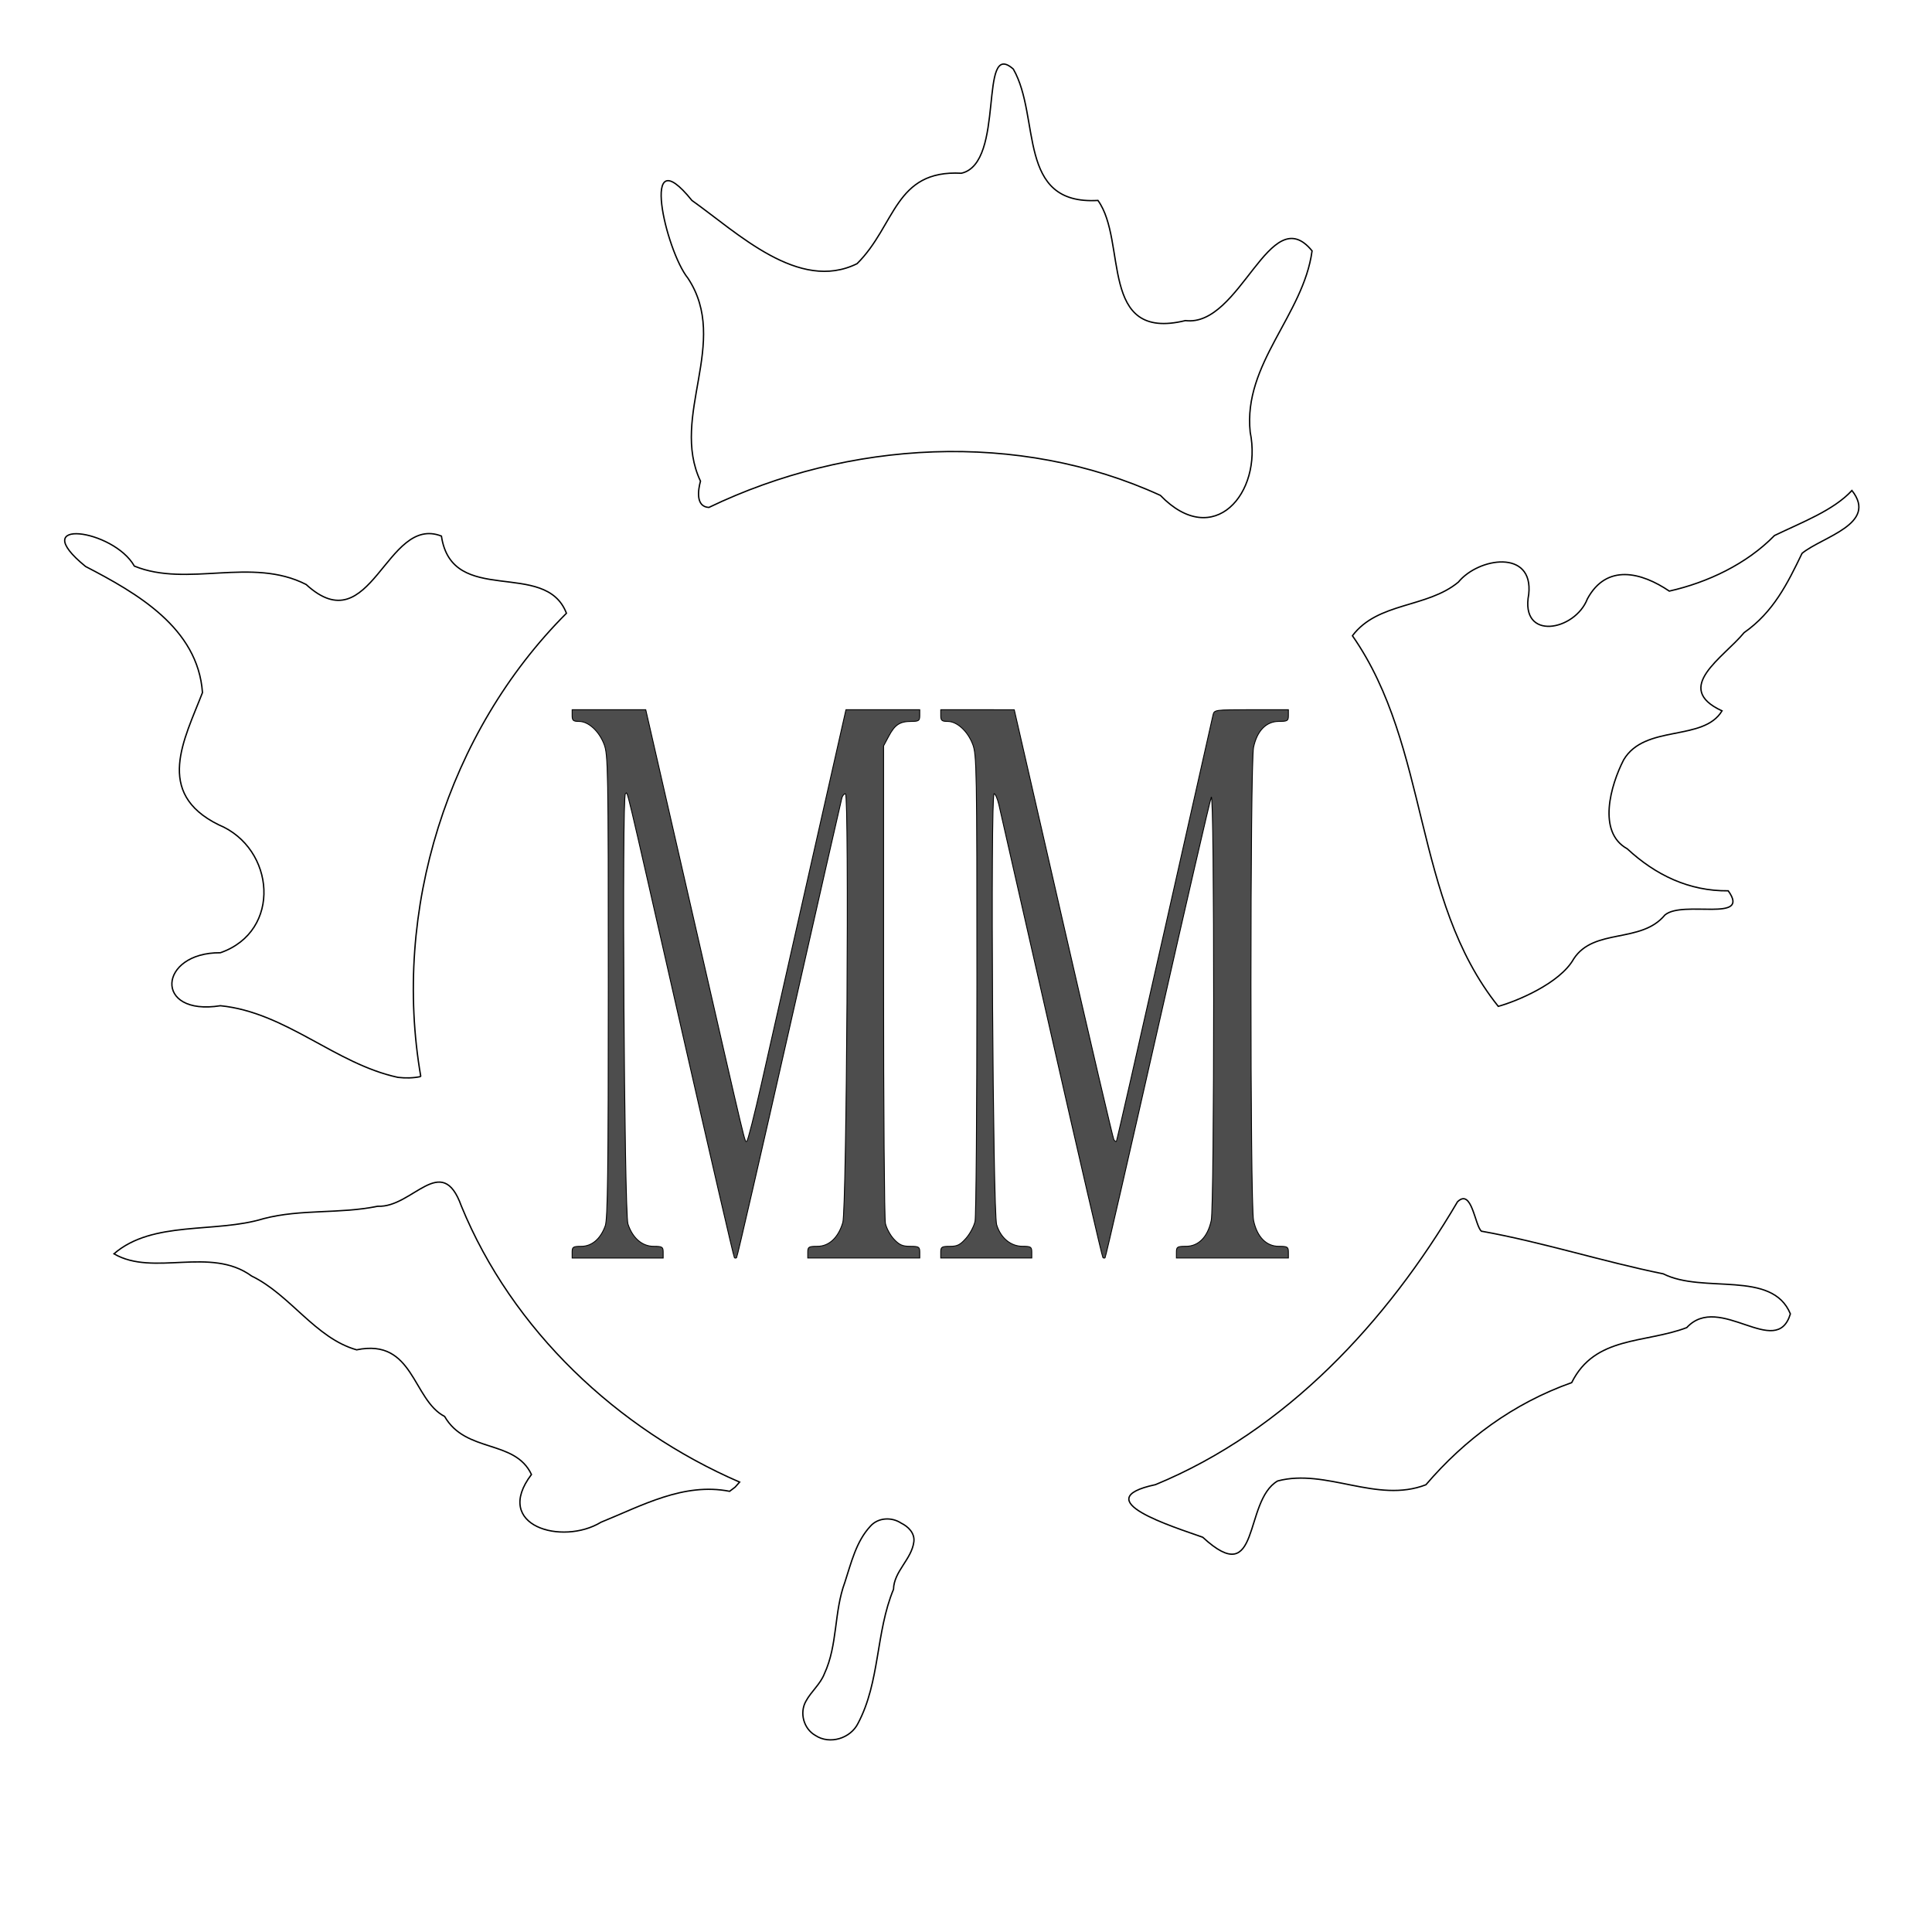
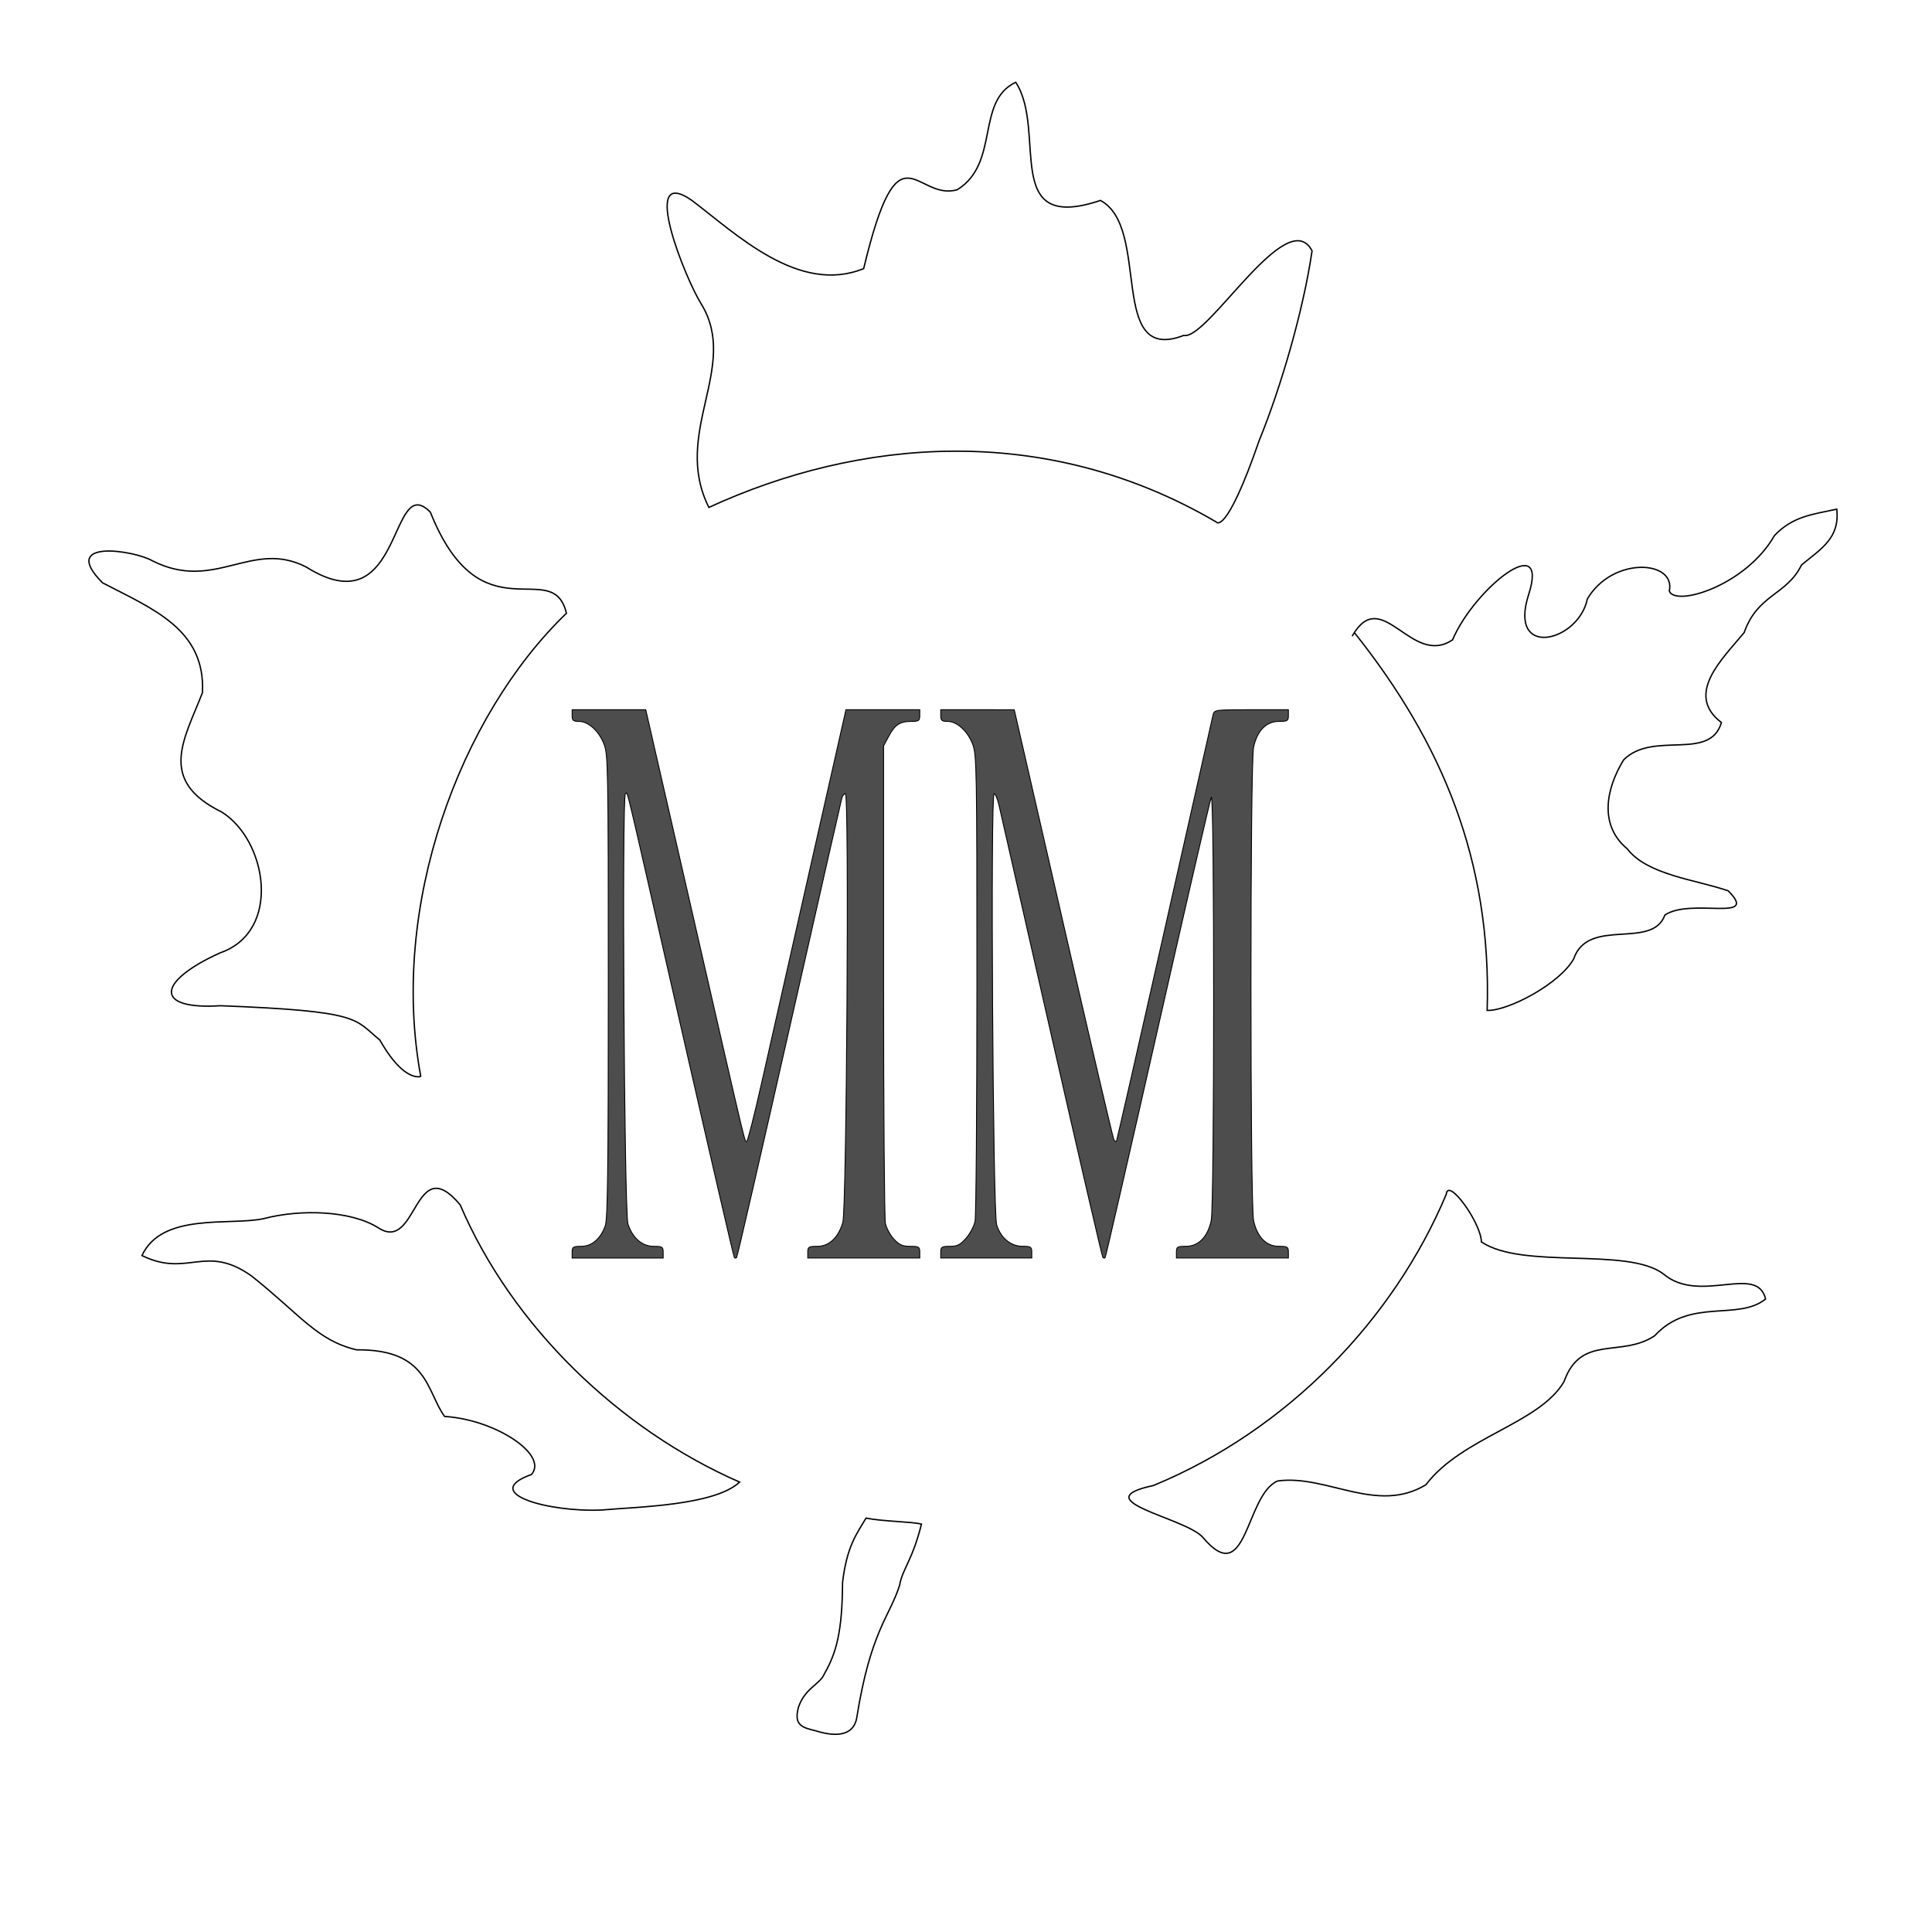
<svg xmlns="http://www.w3.org/2000/svg" width="144mm" height="144mm" viewBox="0 0 144 144" version="1.1" id="svg5" xml:space="preserve">
  <defs id="defs2" />
  <g id="layer1">
    <g aria-label="MM" transform="matrix(0.703933,0,0,1.42059,-32.21476,-89.51276)" id="text472" style="font-size:43.87px;font-family:Georgia;-inkscape-font-specification:Georgia;text-align:center;text-anchor:middle;fill:none;fill-rule:evenodd;stroke:#000000;stroke-width:0.065;stroke-linecap:round;paint-order:markers fill stroke" />
-     <path style="fill:none;fill-rule:evenodd;stroke:#000000;stroke-width:0.102;stroke-linecap:round;paint-order:markers fill stroke" d="m 54.381,111.153 c -3.429,-0.673 -6.541,1.073 -9.584,2.304 -2.885,1.757 -8.104,0.282 -5.186,-3.557 -1.238,-2.638 -4.89,-1.571 -6.472,-4.327 -2.402,-1.24 -2.288,-5.848 -6.559,-4.965 -3.075,-0.868 -4.942,-4.104 -7.824,-5.499 -3.062,-2.239 -7.312,0.066 -10.262,-1.658 2.894,-2.505 7.546,-1.514 11.152,-2.62 2.799,-0.732 5.657,-0.336 8.507,-0.924 2.592,0.132 4.769,-4.106 6.232,-0.019 3.787,9.245 11.623,16.631 20.741,20.579 l -0.337,0.377 z" id="path401" />
-     <path style="fill:none;fill-rule:evenodd;stroke:#000000;stroke-width:0.102;stroke-linecap:round;paint-order:markers fill stroke" d="m 66.597,118.457 c -1.331,3.206 -0.999,6.886 -2.642,9.986 -0.554,1.13 -2.114,1.614 -3.179,0.907 -0.873,-0.491 -1.201,-1.683 -0.707,-2.554 0.392,-0.726 1.071,-1.26 1.376,-2.044 0.999,-2.148 0.708,-4.617 1.527,-6.82 0.474,-1.449 0.836,-3.034 1.904,-4.181 0.577,-0.648 1.584,-0.694 2.287,-0.229 0.533,0.26 1.029,0.745 0.951,1.392 -0.164,1.31 -1.485,2.193 -1.518,3.544 z" id="stem" />
-     <path style="fill:none;fill-rule:evenodd;stroke:#000000;stroke-width:0.102;stroke-linecap:round;paint-order:markers fill stroke" d="m 110.417,91.765 c 4.575,0.822 9.039,2.266 13.552,3.179 2.993,1.511 8.124,-0.317 9.475,2.985 -1.037,3.448 -5.293,-1.623 -7.723,1.023 -3.123,1.188 -6.842,0.603 -8.576,4.1 -4.35,1.543 -7.964,4.223 -10.866,7.613 -3.659,1.418 -7.433,-1.244 -11.052,-0.282 -2.581,1.498 -1.234,8.211 -5.581,4.195 -2.185,-0.782 -8.776,-2.801 -3.524,-3.921 9.749,-4.029 17.245,-12.127 22.51,-21.08 1.071,-1.053 1.296,1.787 1.784,2.189 z" id="path397" />
-     <path style="fill:none;fill-rule:evenodd;stroke:#000000;stroke-width:0.102;stroke-linecap:round;paint-order:markers fill stroke" d="m 100.802,47.384 c 1.899,-2.521 5.56,-2.055 7.899,-3.999 1.497,-1.83 5.61,-2.47 5.242,0.909 -0.669,3.516 3.455,2.733 4.369,0.347 1.442,-2.67 4.05,-1.978 6.108,-0.584 2.849,-0.641 5.756,-2.01 7.84,-4.142 2.044,-0.987 4.399,-1.872 5.772,-3.356 1.974,2.501 -2.228,3.45 -3.718,4.684 -1.083,2.246 -2.134,4.381 -4.317,5.909 -1.53,1.868 -5.368,4.121 -1.648,5.831 -1.391,2.317 -5.742,0.973 -7.331,3.65 -0.965,1.876 -1.987,5.391 0.263,6.628 2.11,1.955 4.611,3.166 7.531,3.135 1.727,2.4 -3.374,0.669 -4.719,1.802 -1.778,2.154 -5.29,0.943 -6.801,3.275 -1.035,1.847 -4.328,3.185 -5.621,3.534 -6.412,-8.024 -5.065,-19.299 -10.869,-27.622" id="right" />
-     <path style="fill:none;fill-rule:evenodd;stroke:#000000;stroke-width:0.102;stroke-linecap:round;paint-order:markers fill stroke" d="m 52.208,35.86 c -2.294,-4.87 2.222,-10.342 -0.93,-15.119 -1.678,-2.074 -3.634,-10.673 0.293,-5.802 3.408,2.417 7.96,6.864 12.311,4.713 2.889,-2.871 2.791,-7.006 7.773,-6.74 3.323,-0.75 1.229,-10.102 3.872,-7.763 2.063,3.6 0.209,10.15 6.308,9.791 2.211,3.058 0.01,10.543 6.517,8.955 4.12,0.511 6.291,-9.07 9.442,-5.196 -0.643,4.79 -5.152,8.405 -4.612,13.51 0.927,4.566 -2.728,8.816 -6.694,4.714 -10.577,-4.848 -23.265,-4.101 -33.652,0.898 -1.009,-0.052 -0.797,-1.328 -0.627,-1.96 z" id="top" />
-     <path style="fill:none;fill-rule:evenodd;stroke:#000000;stroke-width:0.102;stroke-linecap:round;paint-order:markers fill stroke" d="m 31.363,80.238 c -2.14,-12.353 1.987,-25.647 10.856,-34.53 -1.565,-4.086 -8.526,-0.433 -9.318,-5.752 -4.132,-1.622 -5.228,8.061 -10.084,3.608 -4.07,-2.084 -8.832,0.25 -12.802,-1.37 -1.559,-2.765 -8.153,-3.651 -3.637,0.028 3.82,1.982 8.372,4.58 8.713,9.4 -1.337,3.466 -3.609,7.482 1.201,9.85 4.219,1.742 4.741,7.938 0.134,9.54 -4.627,-0.029 -5.013,4.749 0.004,3.949 4.9,0.498 8.553,4.331 13.229,5.339 0.567,0.067 1.145,0.057 1.705,-0.062 z" id="m1outline" />
+     <path style="fill:none;fill-rule:evenodd;stroke:#000000;stroke-width:0.102;stroke-linecap:round;paint-order:markers fill stroke" d="m 44.884,112.545 c -3.928,0.192 -9.191,-1.239 -5.273,-2.644 1.283,-1.464 -2.673,-4.092 -6.472,-4.327 -1.358,-1.848 -1.201,-5.022 -6.559,-4.965 -2.945,-0.694 -4.159,-2.582 -7.824,-5.499 -3.453,-2.456 -4.748,0.153 -8.175,-1.528 1.502,-3.244 6.59,-2.21 9.066,-2.751 2.799,-0.732 6.527,-0.597 8.55,0.684 2.939,1.914 2.639,-5.844 6.102,-1.715 3.874,9.071 11.884,16.761 20.828,20.666 -1.869,1.757 -7.672,1.846 -10.242,2.078 z" id="botleft" />
+     <path style="fill:none;fill-rule:evenodd;stroke:#000000;stroke-width:0.102;stroke-linecap:round;paint-order:markers fill stroke" d="m 67.053,118.153 c -0.744,2.358 -2.172,3.408 -3.207,9.943 -0.228,1.13 -1.288,1.462 -3.049,0.907 -1.091,-0.252 -1.614,-0.466 -1.293,-1.728 0.479,-1.465 1.637,-1.739 1.941,-2.522 0.89,-1.54 1.338,-3.161 1.353,-6.799 0.322,-2.732 1.067,-3.641 1.751,-4.803 1.356,0.265 3.354,0.252 4.131,0.448 -0.686,2.744 -1.42,3.334 -1.627,4.555 z" id="stem" />
+     <path style="fill:none;fill-rule:evenodd;stroke:#000000;stroke-width:0.102;stroke-linecap:round;paint-order:markers fill stroke" d="m 110.417,92.564 c 3.07,2.083 10.843,0.358 13.552,2.38 2.711,2.315 6.993,-0.774 7.628,1.876 -2.058,1.666 -5.641,-0.123 -8.267,2.74 -2.514,1.666 -5.495,-0.136 -6.75,3.405 -1.821,3.149 -7.584,4.125 -10.301,7.7 -3.659,2.218 -7.402,-0.782 -11.052,-0.282 -2.427,1.037 -2.249,8.18 -5.581,4.195 -1.294,-1.458 -8.928,-2.736 -3.676,-3.856 10.01,-4.137 17.916,-12.389 21.828,-21.712 0.126,-1.287 2.589,2.127 2.618,3.554 z" id="botright" />
+     <path style="fill:none;fill-rule:evenodd;stroke:#000000;stroke-width:0.102;stroke-linecap:round;paint-order:markers fill stroke" d="m 100.802,47.384 c 2.204,-3.825 4.387,2.379 7.464,0.305 1.628,-3.83 7.219,-8.252 5.677,-3.395 -1.582,4.864 3.716,3.559 4.369,0.347 1.877,-3.191 6.615,-2.891 6.108,-0.584 0.458,1.185 5.712,-0.402 7.84,-4.142 1.349,-1.422 2.79,-1.568 4.642,-1.965 0.235,2.153 -1.141,2.928 -2.631,4.162 -1.083,2.246 -3.264,2.164 -4.273,5.04 -1.617,1.955 -4.455,4.599 -1.692,6.701 -0.869,2.925 -5.09,0.582 -7.288,2.781 -1.313,2.137 -1.856,4.869 0.263,6.628 1.501,1.955 5.089,2.297 7.531,3.135 2.379,2.4 -2.765,0.495 -4.719,1.802 -0.953,2.632 -5.725,0.117 -6.801,3.275 -1.035,1.847 -4.872,3.881 -6.447,3.838 0.348,-11.241 -3.434,-20.016 -9.848,-28.1" id="right" />
+     <path style="fill:none;fill-rule:evenodd;stroke:#000000;stroke-width:0.102;stroke-linecap:round;paint-order:markers fill stroke" d="m 52.261,22.647 c -1.124,-1.766 -4.68,-10.488 -0.691,-7.708 3.285,2.479 7.96,7.048 12.803,5.081 2.643,-11.048 3.836,-4.977 6.974,-5.879 3.2,-1.98 1.352,-6.598 4.363,-8.009 2.37,3.661 -1.144,11.318 6.308,8.807 3.809,2.013 0.502,12.264 6.21,10.062 1.784,0.388 7.705,-9.87 9.565,-6.303 -0.643,4.422 -2.324,10.188 -3.936,14.125 -2.516,7.271 -3.22,6.074 -3.22,6.074 C 77.842,31.407 63.96,32.698 52.835,37.82 50.043,32.252 55.156,27.358 52.261,22.647 Z" id="top" />
+     <path style="fill:none;fill-rule:evenodd;stroke:#000000;stroke-width:0.102;stroke-linecap:round;paint-order:markers fill stroke;stroke-dasharray:none" d="M 31.363,80.238 C 29.006,67.537 34.263,53.373 42.219,45.708 c -1.044,-4.347 -6.353,1.958 -10.144,-7.535 -3.088,-3.144 -1.967,8.67 -9.258,4.086 -4.07,-2.084 -6.789,1.902 -11.454,-0.458 -1.298,-0.766 -7.023,-1.695 -3.724,1.637 3.82,1.982 7.676,3.493 7.452,8.183 -1.337,3.466 -3.392,6.526 1.418,8.894 3.393,2.089 4.524,8.894 -0.084,10.497 -4.757,2.145 -4.969,4.271 0.004,3.949 10.595,0.411 9.944,0.983 11.882,2.557 1.393,2.458 2.493,2.839 3.053,2.72 z" id="left" />
    <path style="fill:#4d4d4d;fill-rule:evenodd;stroke:#000000;stroke-width:0.067;stroke-linecap:round;paint-order:markers fill stroke" d="m 42.644,93.33 c 0,-0.389 0.071,-0.435 0.672,-0.435 0.798,0 1.451,-0.558 1.798,-1.537 0.179,-0.506 0.226,-4.179 0.226,-17.852 0,-16.237 -0.018,-17.261 -0.317,-18.036 -0.38,-0.984 -1.167,-1.7 -1.87,-1.7 -0.426,0 -0.508,-0.07 -0.508,-0.435 v -0.435 h 2.743 2.743 l 3.616,15.78 c 4.043,17.64 3.744,16.389 3.913,16.389 0.069,0 0.571,-1.976 1.116,-4.391 0.545,-2.415 2.179,-9.653 3.633,-16.085 l 2.643,-11.694 h 2.75 2.75 v 0.435 c 0,0.382 -0.075,0.435 -0.62,0.435 -0.858,0 -1.228,0.24 -1.683,1.093 l -0.392,0.733 v 17.476 c 0,9.612 0.061,17.764 0.136,18.115 0.075,0.352 0.36,0.88 0.635,1.174 0.4,0.428 0.64,0.534 1.212,0.534 0.644,0 0.713,0.042 0.713,0.435 v 0.435 h -4.173 -4.173 v -0.435 c 0,-0.393 0.068,-0.435 0.713,-0.435 0.872,0 1.561,-0.645 1.898,-1.776 0.286,-0.962 0.478,-31.958 0.198,-31.958 -0.097,0 -0.216,0.137 -0.265,0.304 -0.049,0.167 -1.816,7.928 -3.926,17.246 -2.111,9.318 -3.876,16.98 -3.922,17.026 -0.047,0.047 -0.123,0.047 -0.169,5.3e-4 -0.046,-0.046 -1.808,-7.66 -3.915,-16.918 -4.477,-19.677 -3.997,-17.659 -4.203,-17.659 -0.272,0 -0.089,31.22 0.188,32.069 0.34,1.042 1.057,1.666 1.915,1.666 0.64,0 0.709,0.042 0.709,0.435 v 0.435 h -3.391 -3.391 z" id="m1" />
    <path style="fill:#4d4d4d;fill-rule:evenodd;stroke:#000000;stroke-width:0.067;stroke-linecap:round;paint-order:markers fill stroke" d="m 70.118,93.33 c 0,-0.389 0.071,-0.435 0.678,-0.435 0.556,0 0.773,-0.109 1.209,-0.605 0.292,-0.333 0.594,-0.9 0.67,-1.261 0.076,-0.361 0.139,-8.324 0.139,-17.697 0,-16.069 -0.018,-17.088 -0.317,-17.862 -0.38,-0.984 -1.167,-1.7 -1.87,-1.7 -0.426,0 -0.508,-0.07 -0.508,-0.435 v -0.435 l 2.739,5.29e-4 2.739,5.29e-4 3.652,15.924 c 2.008,8.758 3.706,16.013 3.773,16.122 0.067,0.109 0.151,0.161 0.188,0.116 0.037,-0.045 1.652,-7.124 3.589,-15.732 1.937,-8.607 3.563,-15.826 3.613,-16.041 0.089,-0.386 0.131,-0.391 2.854,-0.391 h 2.763 v 0.435 c 0,0.393 -0.068,0.435 -0.713,0.435 -0.937,0 -1.619,0.698 -1.882,1.925 -0.261,1.216 -0.261,34.058 0,35.274 0.263,1.227 0.945,1.925 1.882,1.925 0.644,0 0.713,0.042 0.713,0.435 v 0.435 h -4.173 -4.173 v -0.435 c 0,-0.393 0.068,-0.435 0.713,-0.435 0.937,0 1.619,-0.698 1.882,-1.925 0.239,-1.116 0.243,-32.067 0.004,-31.548 -0.088,0.191 -1.888,7.976 -4,17.299 -2.112,9.323 -3.873,16.985 -3.914,17.026 -0.041,0.041 -0.117,0.033 -0.168,-0.018 -0.051,-0.051 -1.772,-7.478 -3.824,-16.505 -2.052,-9.027 -3.818,-16.784 -3.924,-17.238 -0.106,-0.454 -0.267,-0.826 -0.358,-0.826 -0.276,0 -0.09,31.21 0.191,32.129 0.302,0.986 1.048,1.605 1.935,1.605 0.612,0 0.682,0.045 0.682,0.435 v 0.435 H 73.509 70.118 Z" id="m2" />
  </g>
</svg>
